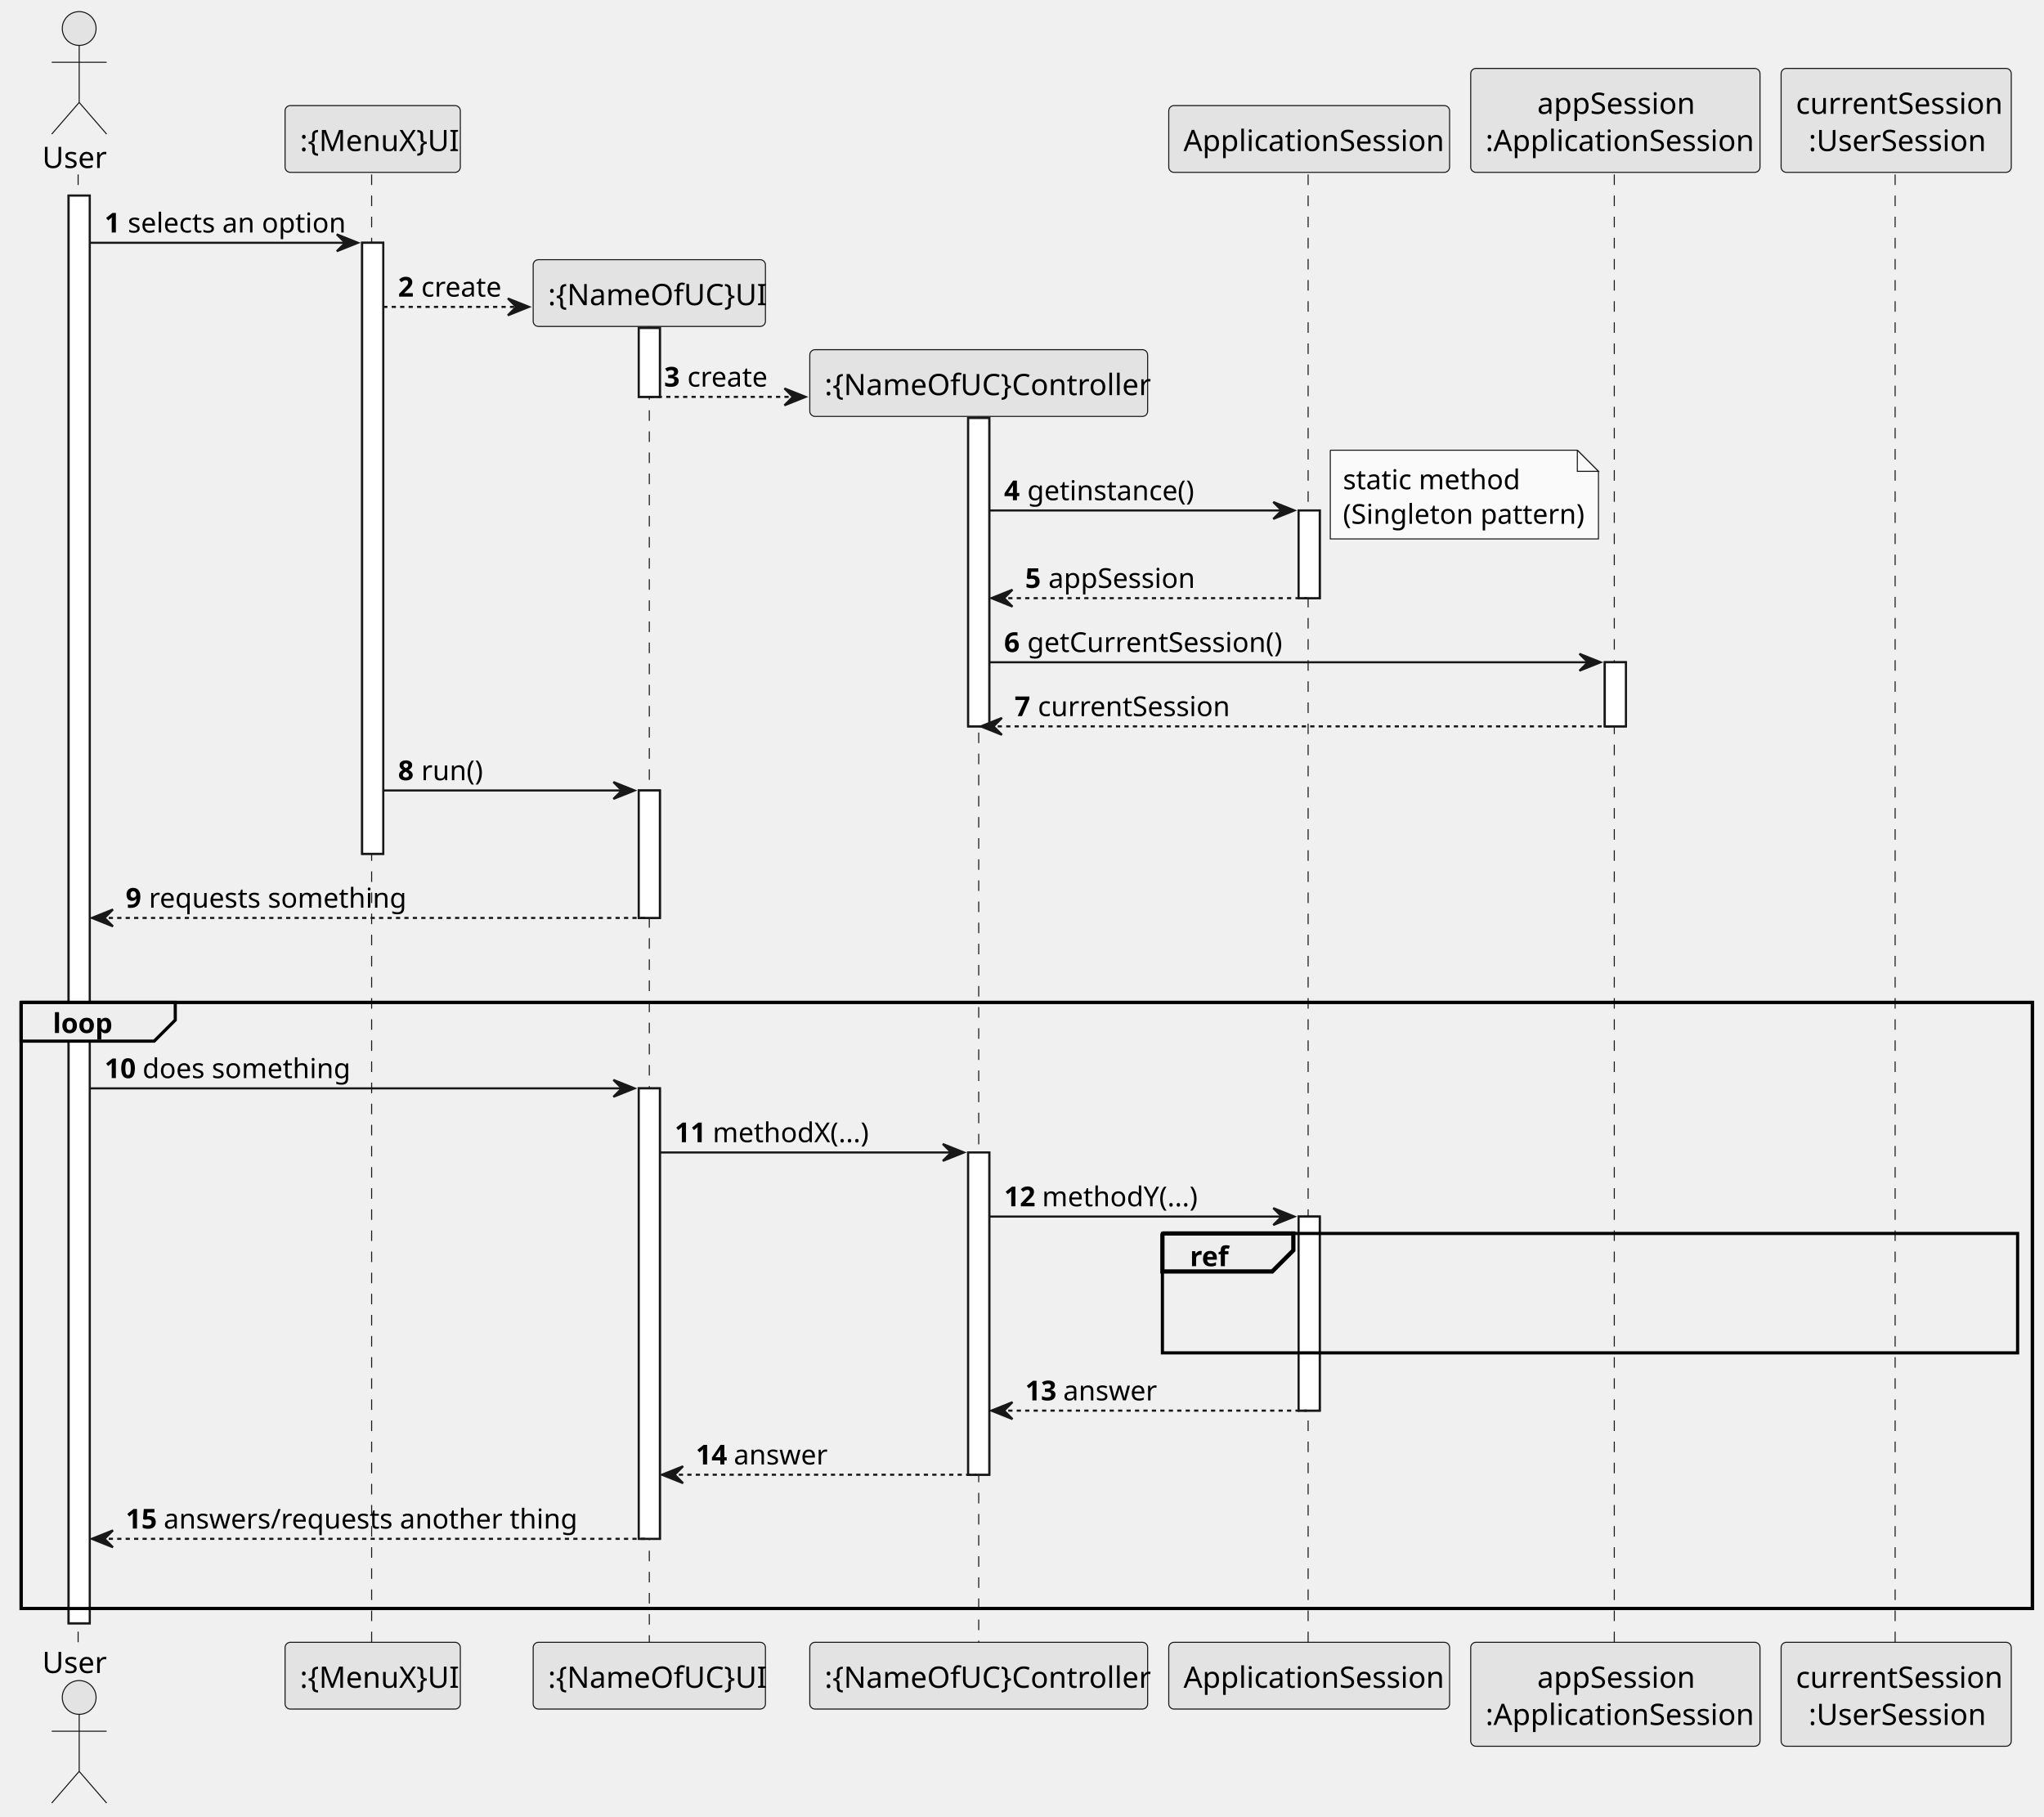
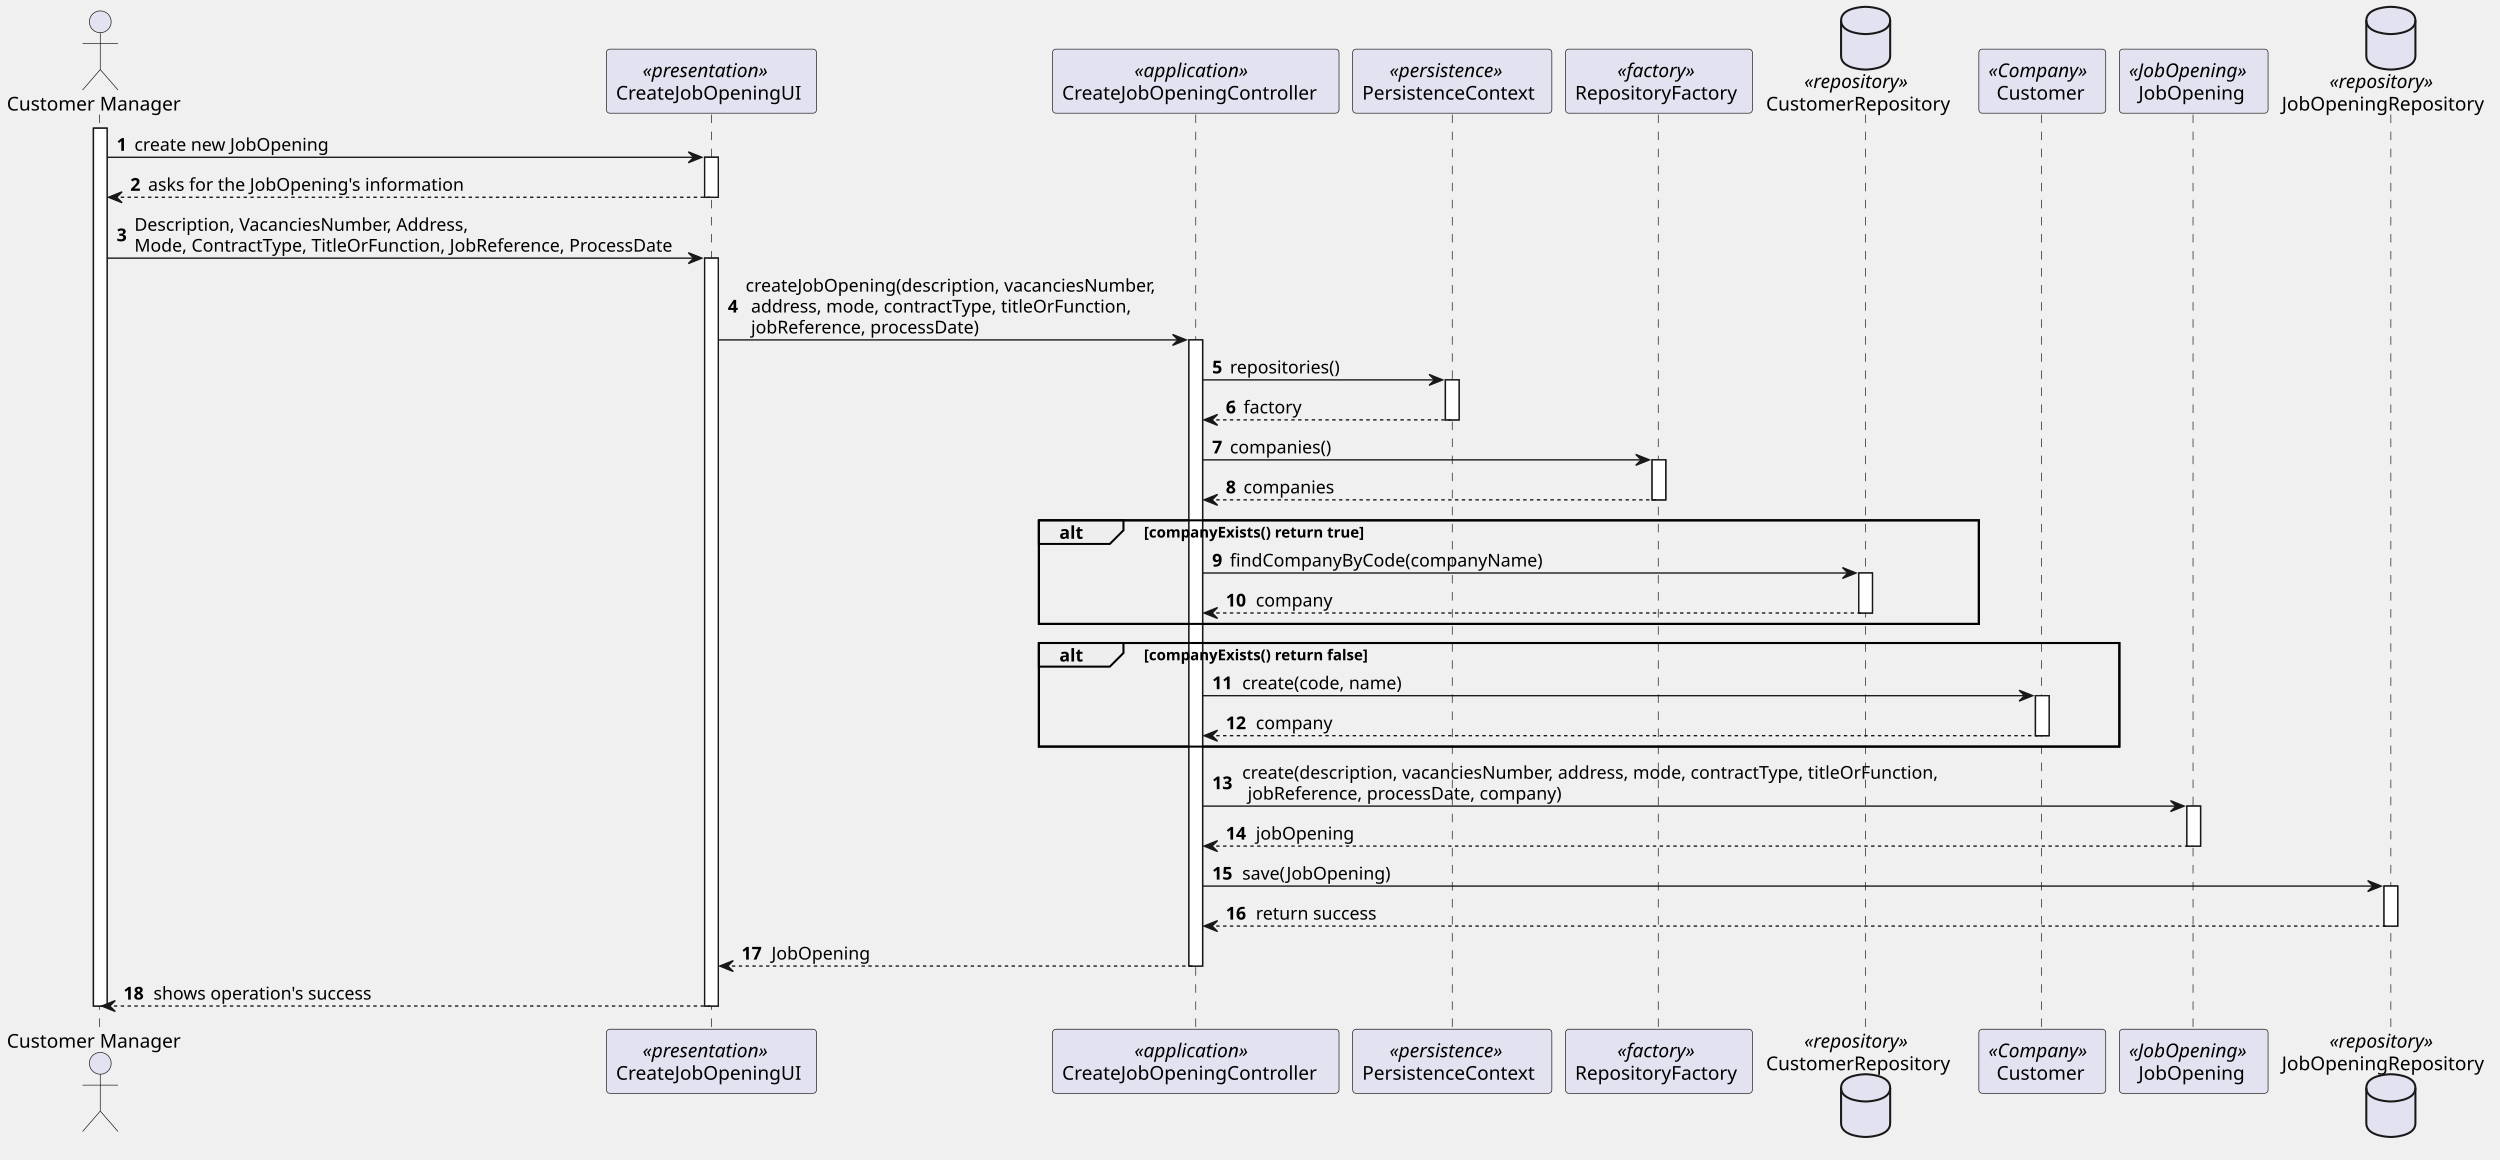
- <svg xmlns="http://www.w3.org/2000/svg" contentStyleType="text/css" height="860px" preserveAspectRatio="none" style="width:968px;height:860px;background:#FFFFFF;" version="1.1" viewBox="0 0 968 860" width="968px" zoomAndPan="magnify">
+ <svg xmlns="http://www.w3.org/2000/svg" contentStyleType="text/css" height="680px" preserveAspectRatio="none" style="width:1466px;height:680px;background:#FFFFFF;" version="1.1" viewBox="0 0 1466 680" width="1466.4px" zoomAndPan="magnify">
  <defs />
  <g>
-     <rect fill="#FFFFFF" height="676.031" style="stroke:#181818;stroke-width:1.0;" width="10" x="32.5" y="92.609" />
-     <rect fill="#FFFFFF" height="289.328" style="stroke:#181818;stroke-width:1.0;" width="10" x="171.5" y="114.961" />
-     <rect fill="#FFFFFF" height="32.609" style="stroke:#181818;stroke-width:1.0;" width="10" x="302.5" y="155.312" />
-     <rect fill="#FFFFFF" height="60.352" style="stroke:#181818;stroke-width:1.0;" width="10" x="302.5" y="374.289" />
-     <rect fill="#FFFFFF" height="213.297" style="stroke:#181818;stroke-width:1.0;" width="10" x="302.5" y="515.344" />
-     <rect fill="#FFFFFF" height="146.016" style="stroke:#181818;stroke-width:1.0;" width="10" x="458.5" y="197.922" />
-     <rect fill="#FFFFFF" height="152.594" style="stroke:#181818;stroke-width:1.0;" width="10" x="458.5" y="545.695" />
-     <rect fill="#FFFFFF" height="41.527" style="stroke:#181818;stroke-width:1.0;" width="10" x="615" y="241.707" />
-     <rect fill="#FFFFFF" height="91.891" style="stroke:#181818;stroke-width:1.0;" width="10" x="615" y="576.047" />
-     <rect fill="#FFFFFF" height="30.352" style="stroke:#181818;stroke-width:1.0;" width="10" x="760" y="313.586" />
-     <rect fill="none" height="287" style="stroke:#000000;stroke-width:1.5;" width="952.5" x="10" y="474.641" />
-     <line style="stroke:#181818;stroke-width:0.5;stroke-dasharray:5.0,5.0;" x1="37" x2="37" y1="82.609" y2="778.641" />
-     <line style="stroke:#181818;stroke-width:0.5;stroke-dasharray:5.0,5.0;" x1="176" x2="176" y1="82.609" y2="778.641" />
-     <line style="stroke:#181818;stroke-width:0.5;stroke-dasharray:5.0,5.0;" x1="307.5" x2="307.5" y1="154.266" y2="778.641" />
-     <line style="stroke:#181818;stroke-width:0.5;stroke-dasharray:5.0,5.0;" x1="463.5" x2="463.5" y1="196.875" y2="778.641" />
-     <line style="stroke:#181818;stroke-width:0.5;stroke-dasharray:5.0,5.0;" x1="619.5" x2="619.5" y1="82.609" y2="778.641" />
-     <line style="stroke:#181818;stroke-width:0.5;stroke-dasharray:5.0,5.0;" x1="764.5" x2="764.5" y1="82.609" y2="778.641" />
-     <line style="stroke:#181818;stroke-width:0.5;stroke-dasharray:5.0,5.0;" x1="897.5" x2="897.5" y1="82.609" y2="778.641" />
-     <text fill="#000000" font-family="sans-serif" font-size="14" lengthAdjust="spacing" textLength="29" x="20" y="79.533">User</text>
-     <ellipse cx="37.5" cy="13.5" fill="#E3E3E3" rx="8" ry="8" style="stroke:#181818;stroke-width:0.5;" />
-     <path d="M37.5,21.5 L37.5,48.5 M24.5,29.5 L50.5,29.5 M37.5,48.5 L24.5,63.5 M37.5,48.5 L50.5,63.5 " fill="none" style="stroke:#181818;stroke-width:0.5;" />
-     <text fill="#000000" font-family="sans-serif" font-size="14" lengthAdjust="spacing" textLength="29" x="20" y="792.174">User</text>
-     <ellipse cx="37.5" cy="803.75" fill="#E3E3E3" rx="8" ry="8" style="stroke:#181818;stroke-width:0.5;" />
-     <path d="M37.5,811.75 L37.5,838.75 M24.5,819.75 L50.5,819.75 M37.5,838.75 L24.5,853.75 M37.5,838.75 L50.5,853.75 " fill="none" style="stroke:#181818;stroke-width:0.5;" />
-     <rect fill="#E3E3E3" height="31.609" rx="2.5" ry="2.5" style="stroke:#181818;stroke-width:0.5;" width="83" x="135" y="50" />
-     <text fill="#000000" font-family="sans-serif" font-size="14" lengthAdjust="spacing" textLength="69" x="142" y="71.533">:{MenuX}UI</text>
-     <rect fill="#E3E3E3" height="31.609" rx="2.5" ry="2.5" style="stroke:#181818;stroke-width:0.5;" width="83" x="135" y="777.641" />
-     <text fill="#000000" font-family="sans-serif" font-size="14" lengthAdjust="spacing" textLength="69" x="142" y="799.174">:{MenuX}UI</text>
-     <rect fill="#E3E3E3" height="31.609" rx="2.5" ry="2.5" style="stroke:#181818;stroke-width:0.5;" width="110" x="252.5" y="777.641" />
-     <text fill="#000000" font-family="sans-serif" font-size="14" lengthAdjust="spacing" textLength="96" x="259.5" y="799.174">:{NameOfUC}UI</text>
-     <rect fill="#E3E3E3" height="31.609" rx="2.5" ry="2.5" style="stroke:#181818;stroke-width:0.5;" width="160" x="383.5" y="777.641" />
-     <text fill="#000000" font-family="sans-serif" font-size="14" lengthAdjust="spacing" textLength="146" x="390.5" y="799.174">:{NameOfUC}Controller</text>
-     <rect fill="#E3E3E3" height="31.609" rx="2.5" ry="2.5" style="stroke:#181818;stroke-width:0.5;" width="133" x="553.5" y="50" />
-     <text fill="#000000" font-family="sans-serif" font-size="14" lengthAdjust="spacing" textLength="119" x="560.5" y="71.533">ApplicationSession</text>
-     <rect fill="#E3E3E3" height="31.609" rx="2.5" ry="2.5" style="stroke:#181818;stroke-width:0.5;" width="133" x="553.5" y="777.641" />
-     <text fill="#000000" font-family="sans-serif" font-size="14" lengthAdjust="spacing" textLength="119" x="560.5" y="799.174">ApplicationSession</text>
-     <rect fill="#E3E3E3" height="49.219" rx="2.5" ry="2.5" style="stroke:#181818;stroke-width:0.5;" width="137" x="696.5" y="32.391" />
-     <text fill="#000000" font-family="sans-serif" font-size="14" lengthAdjust="spacing" textLength="74" x="728" y="53.924">appSession</text>
-     <text fill="#000000" font-family="sans-serif" font-size="14" lengthAdjust="spacing" textLength="123" x="703.5" y="71.533">:ApplicationSession</text>
-     <rect fill="#E3E3E3" height="49.219" rx="2.5" ry="2.5" style="stroke:#181818;stroke-width:0.5;" width="137" x="696.5" y="777.641" />
-     <text fill="#000000" font-family="sans-serif" font-size="14" lengthAdjust="spacing" textLength="74" x="728" y="799.174">appSession</text>
-     <text fill="#000000" font-family="sans-serif" font-size="14" lengthAdjust="spacing" textLength="123" x="703.5" y="816.783">:ApplicationSession</text>
-     <rect fill="#E3E3E3" height="49.219" rx="2.5" ry="2.5" style="stroke:#181818;stroke-width:0.5;" width="109" x="843.5" y="32.391" />
-     <text fill="#000000" font-family="sans-serif" font-size="14" lengthAdjust="spacing" textLength="95" x="850.5" y="53.924">currentSession</text>
-     <text fill="#000000" font-family="sans-serif" font-size="14" lengthAdjust="spacing" textLength="83" x="856.5" y="71.533">:UserSession</text>
-     <rect fill="#E3E3E3" height="49.219" rx="2.5" ry="2.5" style="stroke:#181818;stroke-width:0.5;" width="109" x="843.5" y="777.641" />
-     <text fill="#000000" font-family="sans-serif" font-size="14" lengthAdjust="spacing" textLength="95" x="850.5" y="799.174">currentSession</text>
-     <text fill="#000000" font-family="sans-serif" font-size="14" lengthAdjust="spacing" textLength="83" x="856.5" y="816.783">:UserSession</text>
-     <rect fill="#FFFFFF" height="676.031" style="stroke:#181818;stroke-width:1.0;" width="10" x="32.5" y="92.609" />
-     <rect fill="#FFFFFF" height="289.328" style="stroke:#181818;stroke-width:1.0;" width="10" x="171.5" y="114.961" />
-     <rect fill="#FFFFFF" height="32.609" style="stroke:#181818;stroke-width:1.0;" width="10" x="302.5" y="155.312" />
-     <rect fill="#FFFFFF" height="60.352" style="stroke:#181818;stroke-width:1.0;" width="10" x="302.5" y="374.289" />
-     <rect fill="#FFFFFF" height="213.297" style="stroke:#181818;stroke-width:1.0;" width="10" x="302.5" y="515.344" />
-     <rect fill="#FFFFFF" height="146.016" style="stroke:#181818;stroke-width:1.0;" width="10" x="458.5" y="197.922" />
-     <rect fill="#FFFFFF" height="152.594" style="stroke:#181818;stroke-width:1.0;" width="10" x="458.5" y="545.695" />
-     <rect fill="#FFFFFF" height="41.527" style="stroke:#181818;stroke-width:1.0;" width="10" x="615" y="241.707" />
-     <rect fill="#FFFFFF" height="91.891" style="stroke:#181818;stroke-width:1.0;" width="10" x="615" y="576.047" />
-     <rect fill="#FFFFFF" height="30.352" style="stroke:#181818;stroke-width:1.0;" width="10" x="760" y="313.586" />
-     <polygon fill="#181818" points="159.5,110.961,169.5,114.961,159.5,118.961,163.5,114.961" style="stroke:#181818;stroke-width:1.0;" />
-     <line style="stroke:#181818;stroke-width:1.0;" x1="42.5" x2="165.5" y1="114.961" y2="114.961" />
-     <text fill="#000000" font-family="sans-serif" font-size="13" font-weight="bold" lengthAdjust="spacing" textLength="7" x="49.5" y="110.105">1</text>
-     <text fill="#000000" font-family="sans-serif" font-size="13" lengthAdjust="spacing" textLength="99" x="60.5" y="110.105">selects an option</text>
-     <polygon fill="#181818" points="240.5,141.312,250.5,145.312,240.5,149.312,244.5,145.312" style="stroke:#181818;stroke-width:1.0;" />
-     <line style="stroke:#181818;stroke-width:1.0;stroke-dasharray:2.0,2.0;" x1="181.5" x2="246.5" y1="145.312" y2="145.312" />
-     <text fill="#000000" font-family="sans-serif" font-size="13" font-weight="bold" lengthAdjust="spacing" textLength="7" x="188.5" y="140.456">2</text>
-     <text fill="#000000" font-family="sans-serif" font-size="13" lengthAdjust="spacing" textLength="36" x="199.5" y="140.456">create</text>
-     <rect fill="#E3E3E3" height="31.609" rx="2.5" ry="2.5" style="stroke:#181818;stroke-width:0.5;" width="110" x="252.5" y="122.961" />
-     <text fill="#000000" font-family="sans-serif" font-size="14" lengthAdjust="spacing" textLength="96" x="259.5" y="144.494">:{NameOfUC}UI</text>
-     <polygon fill="#181818" points="371.5,183.922,381.5,187.922,371.5,191.922,375.5,187.922" style="stroke:#181818;stroke-width:1.0;" />
-     <line style="stroke:#181818;stroke-width:1.0;stroke-dasharray:2.0,2.0;" x1="307.5" x2="377.5" y1="187.922" y2="187.922" />
-     <text fill="#000000" font-family="sans-serif" font-size="13" font-weight="bold" lengthAdjust="spacing" textLength="7" x="314.5" y="183.065">3</text>
-     <text fill="#000000" font-family="sans-serif" font-size="13" lengthAdjust="spacing" textLength="36" x="325.5" y="183.065">create</text>
-     <rect fill="#E3E3E3" height="31.609" rx="2.5" ry="2.5" style="stroke:#181818;stroke-width:0.5;" width="160" x="383.5" y="165.57" />
-     <text fill="#000000" font-family="sans-serif" font-size="14" lengthAdjust="spacing" textLength="146" x="390.5" y="187.103">:{NameOfUC}Controller</text>
-     <polygon fill="#181818" points="603,237.707,613,241.707,603,245.707,607,241.707" style="stroke:#181818;stroke-width:1.0;" />
-     <line style="stroke:#181818;stroke-width:1.0;" x1="468.5" x2="609" y1="241.707" y2="241.707" />
-     <text fill="#000000" font-family="sans-serif" font-size="13" font-weight="bold" lengthAdjust="spacing" textLength="7" x="475.5" y="236.851">4</text>
-     <text fill="#000000" font-family="sans-serif" font-size="13" lengthAdjust="spacing" textLength="75" x="486.5" y="236.851">getinstance()</text>
-     <path d="M630,213.18 L630,255.18 L757,255.18 L757,223.18 L747,213.18 L630,213.18 " fill="#FAFAFA" style="stroke:#181818;stroke-width:0.5;" />
-     <path d="M747,213.18 L747,223.18 L757,223.18 L747,213.18 " fill="#FAFAFA" style="stroke:#181818;stroke-width:0.5;" />
-     <text fill="#000000" font-family="sans-serif" font-size="13" lengthAdjust="spacing" textLength="79" x="636" y="231.675">static method</text>
-     <text fill="#000000" font-family="sans-serif" font-size="13" lengthAdjust="spacing" textLength="106" x="636" y="248.026">(Singleton pattern)</text>
-     <polygon fill="#181818" points="479.5,279.234,469.5,283.234,479.5,287.234,475.5,283.234" style="stroke:#181818;stroke-width:1.0;" />
-     <line style="stroke:#181818;stroke-width:1.0;stroke-dasharray:2.0,2.0;" x1="473.5" x2="619" y1="283.234" y2="283.234" />
-     <text fill="#000000" font-family="sans-serif" font-size="13" font-weight="bold" lengthAdjust="spacing" textLength="7" x="485.5" y="278.378">5</text>
-     <text fill="#000000" font-family="sans-serif" font-size="13" lengthAdjust="spacing" textLength="68" x="496.5" y="278.378">appSession</text>
-     <polygon fill="#181818" points="748,309.586,758,313.586,748,317.586,752,313.586" style="stroke:#181818;stroke-width:1.0;" />
-     <line style="stroke:#181818;stroke-width:1.0;" x1="468.5" x2="754" y1="313.586" y2="313.586" />
-     <text fill="#000000" font-family="sans-serif" font-size="13" font-weight="bold" lengthAdjust="spacing" textLength="7" x="475.5" y="308.729">6</text>
-     <text fill="#000000" font-family="sans-serif" font-size="13" lengthAdjust="spacing" textLength="115" x="486.5" y="308.729">getCurrentSession()</text>
-     <polygon fill="#181818" points="474.5,339.938,464.5,343.938,474.5,347.938,470.5,343.938" style="stroke:#181818;stroke-width:1.0;" />
-     <line style="stroke:#181818;stroke-width:1.0;stroke-dasharray:2.0,2.0;" x1="468.5" x2="764" y1="343.938" y2="343.938" />
-     <text fill="#000000" font-family="sans-serif" font-size="13" font-weight="bold" lengthAdjust="spacing" textLength="7" x="480.5" y="339.081">7</text>
-     <text fill="#000000" font-family="sans-serif" font-size="13" lengthAdjust="spacing" textLength="87" x="491.5" y="339.081">currentSession</text>
-     <polygon fill="#181818" points="290.5,370.289,300.5,374.289,290.5,378.289,294.5,374.289" style="stroke:#181818;stroke-width:1.0;" />
-     <line style="stroke:#181818;stroke-width:1.0;" x1="181.5" x2="296.5" y1="374.289" y2="374.289" />
-     <text fill="#000000" font-family="sans-serif" font-size="13" font-weight="bold" lengthAdjust="spacing" textLength="7" x="188.5" y="369.433">8</text>
-     <text fill="#000000" font-family="sans-serif" font-size="13" lengthAdjust="spacing" textLength="26" x="199.5" y="369.433">run()</text>
-     <polygon fill="#181818" points="53.5,430.641,43.5,434.641,53.5,438.641,49.5,434.641" style="stroke:#181818;stroke-width:1.0;" />
-     <line style="stroke:#181818;stroke-width:1.0;stroke-dasharray:2.0,2.0;" x1="47.5" x2="306.5" y1="434.641" y2="434.641" />
-     <text fill="#000000" font-family="sans-serif" font-size="13" font-weight="bold" lengthAdjust="spacing" textLength="7" x="59.5" y="429.784">9</text>
-     <text fill="#000000" font-family="sans-serif" font-size="13" lengthAdjust="spacing" textLength="114" x="70.5" y="429.784">requests something</text>
-     <path d="M10,474.641 L83,474.641 L83,482.992 L73,492.992 L10,492.992 L10,474.641 " fill="#EEEEEE" style="stroke:#000000;stroke-width:1.5;" />
-     <rect fill="none" height="287" style="stroke:#000000;stroke-width:1.5;" width="952.5" x="10" y="474.641" />
-     <text fill="#000000" font-family="sans-serif" font-size="13" font-weight="bold" lengthAdjust="spacing" textLength="28" x="25" y="489.136">loop</text>
-     <polygon fill="#181818" points="290.5,511.344,300.5,515.344,290.5,519.344,294.5,515.344" style="stroke:#181818;stroke-width:1.0;" />
-     <line style="stroke:#181818;stroke-width:1.0;" x1="42.5" x2="296.5" y1="515.344" y2="515.344" />
-     <text fill="#000000" font-family="sans-serif" font-size="13" font-weight="bold" lengthAdjust="spacing" textLength="14" x="49.5" y="510.487">10</text>
-     <text fill="#000000" font-family="sans-serif" font-size="13" lengthAdjust="spacing" textLength="92" x="67.5" y="510.487">does something</text>
-     <polygon fill="#181818" points="446.5,541.695,456.5,545.695,446.5,549.695,450.5,545.695" style="stroke:#181818;stroke-width:1.0;" />
-     <line style="stroke:#181818;stroke-width:1.0;" x1="312.5" x2="452.5" y1="545.695" y2="545.695" />
-     <text fill="#000000" font-family="sans-serif" font-size="13" font-weight="bold" lengthAdjust="spacing" textLength="14" x="319.5" y="540.839">11</text>
-     <text fill="#000000" font-family="sans-serif" font-size="13" lengthAdjust="spacing" textLength="70" x="337.5" y="540.839">methodX(...)</text>
-     <polygon fill="#181818" points="603,572.047,613,576.047,603,580.047,607,576.047" style="stroke:#181818;stroke-width:1.0;" />
-     <line style="stroke:#181818;stroke-width:1.0;" x1="468.5" x2="609" y1="576.047" y2="576.047" />
-     <text fill="#000000" font-family="sans-serif" font-size="13" font-weight="bold" lengthAdjust="spacing" textLength="14" x="475.5" y="571.19">12</text>
-     <text fill="#000000" font-family="sans-serif" font-size="13" lengthAdjust="spacing" textLength="72" x="493.5" y="571.19">methodY(...)</text>
-     <rect fill="none" height="56.539" style="stroke:#000000;stroke-width:1.5;" width="405" x="550.5" y="584.047" />
-     <path d="M550.5,584.047 L612.5,584.047 L612.5,592.047 L602.5,602.047 L550.5,602.047 L550.5,584.047 " fill="#EEEEEE" style="stroke:#000000;stroke-width:2.0;" />
-     <text fill="#000000" font-family="sans-serif" font-size="13" font-weight="bold" lengthAdjust="spacing" textLength="17" x="563.5" y="599.542">ref</text>
-     <text fill="#000000" font-family="sans-serif" font-size="12" lengthAdjust="spacing" textLength="3" x="751.5" y="618.504"> </text>
-     <text fill="#000000" font-family="sans-serif" font-size="12" lengthAdjust="spacing" textLength="3" x="751.5" y="633.598"> </text>
-     <polygon fill="#181818" points="479.5,663.938,469.5,667.938,479.5,671.938,475.5,667.938" style="stroke:#181818;stroke-width:1.0;" />
-     <line style="stroke:#181818;stroke-width:1.0;stroke-dasharray:2.0,2.0;" x1="473.5" x2="619" y1="667.938" y2="667.938" />
-     <text fill="#000000" font-family="sans-serif" font-size="13" font-weight="bold" lengthAdjust="spacing" textLength="14" x="485.5" y="663.081">13</text>
-     <text fill="#000000" font-family="sans-serif" font-size="13" lengthAdjust="spacing" textLength="41" x="503.5" y="663.081">answer</text>
-     <polygon fill="#181818" points="323.5,694.289,313.5,698.289,323.5,702.289,319.5,698.289" style="stroke:#181818;stroke-width:1.0;" />
-     <line style="stroke:#181818;stroke-width:1.0;stroke-dasharray:2.0,2.0;" x1="317.5" x2="462.5" y1="698.289" y2="698.289" />
-     <text fill="#000000" font-family="sans-serif" font-size="13" font-weight="bold" lengthAdjust="spacing" textLength="14" x="329.5" y="693.433">14</text>
-     <text fill="#000000" font-family="sans-serif" font-size="13" lengthAdjust="spacing" textLength="41" x="347.5" y="693.433">answer</text>
-     <polygon fill="#181818" points="53.5,724.641,43.5,728.641,53.5,732.641,49.5,728.641" style="stroke:#181818;stroke-width:1.0;" />
-     <line style="stroke:#181818;stroke-width:1.0;stroke-dasharray:2.0,2.0;" x1="47.5" x2="306.5" y1="728.641" y2="728.641" />
-     <text fill="#000000" font-family="sans-serif" font-size="13" font-weight="bold" lengthAdjust="spacing" textLength="14" x="59.5" y="723.784">15</text>
-     <text fill="#000000" font-family="sans-serif" font-size="13" lengthAdjust="spacing" textLength="181" x="77.5" y="723.784">answers/requests another thing</text>
+     <rect fill="#FFFFFF" height="514.763" style="stroke:#181818;stroke-width:0.8;" width="8" x="54.8" y="75.181" />
+     <rect fill="#FFFFFF" height="23.448" style="stroke:#181818;stroke-width:0.8;" width="8" x="413.2" y="92.23" />
+     <rect fill="#FFFFFF" height="438.569" style="stroke:#181818;stroke-width:0.8;" width="8" x="413.2" y="151.375" />
+     <rect fill="#FFFFFF" height="367.175" style="stroke:#181818;stroke-width:0.8;" width="8" x="697.2" y="199.32" />
+     <rect fill="#FFFFFF" height="23.448" style="stroke:#181818;stroke-width:0.8;" width="8" x="847.6" y="222.769" />
+     <rect fill="#FFFFFF" height="23.448" style="stroke:#181818;stroke-width:0.8;" width="8" x="968.8" y="269.666" />
+     <rect fill="#FFFFFF" height="23.448" style="stroke:#181818;stroke-width:0.8;" width="8" x="1090" y="336.011" />
+     <rect fill="#FFFFFF" height="23.448" style="stroke:#181818;stroke-width:0.8;" width="8" x="1193.6" y="407.956" />
+     <rect fill="#FFFFFF" height="23.448" style="stroke:#181818;stroke-width:0.8;" width="8" x="1282.4" y="472.702" />
+     <rect fill="#FFFFFF" height="23.448" style="stroke:#181818;stroke-width:0.8;" width="8" x="1398" y="519.598" />
+     <rect fill="none" height="60.745" style="stroke:#000000;stroke-width:1.2;" width="551.2" x="609.2" y="305.114" />
+     <rect fill="none" height="60.745" style="stroke:#000000;stroke-width:1.2;" width="633.6" x="609.2" y="377.059" />
+     <line style="stroke:#181818;stroke-width:0.4;stroke-dasharray:5.0,5.0;" x1="58.4" x2="58.4" y1="67.181" y2="604.344" />
+     <line style="stroke:#181818;stroke-width:0.4;stroke-dasharray:5.0,5.0;" x1="417.2" x2="417.2" y1="67.181" y2="604.344" />
+     <line style="stroke:#181818;stroke-width:0.4;stroke-dasharray:5.0,5.0;" x1="701.2" x2="701.2" y1="67.181" y2="604.344" />
+     <line style="stroke:#181818;stroke-width:0.4;stroke-dasharray:5.0,5.0;" x1="851.6" x2="851.6" y1="67.181" y2="604.344" />
+     <line style="stroke:#181818;stroke-width:0.4;stroke-dasharray:5.0,5.0;" x1="972.4" x2="972.4" y1="67.181" y2="604.344" />
+     <line style="stroke:#181818;stroke-width:0.4;stroke-dasharray:5.0,5.0;" x1="1094" x2="1094" y1="67.181" y2="604.344" />
+     <line style="stroke:#181818;stroke-width:0.4;stroke-dasharray:5.0,5.0;" x1="1197.2" x2="1197.2" y1="67.181" y2="604.344" />
+     <line style="stroke:#181818;stroke-width:0.4;stroke-dasharray:5.0,5.0;" x1="1286" x2="1286" y1="67.181" y2="604.344" />
+     <line style="stroke:#181818;stroke-width:0.4;stroke-dasharray:5.0,5.0;" x1="1402" x2="1402" y1="67.181" y2="604.344" />
+     <text fill="#000000" font-family="sans-serif" font-size="11.2" lengthAdjust="spacing" textLength="104.8" x="4" y="64.819">Customer Manager</text>
+     <ellipse cx="58.8" cy="12.791" fill="#E2E2F0" rx="6.4" ry="6.4" style="stroke:#181818;stroke-width:0.4;" />
+     <path d="M58.8,19.191 L58.8,40.791 M48.4,25.591 L69.2,25.591 M58.8,40.791 L48.4,52.791 M58.8,40.791 L69.2,52.791 " fill="none" style="stroke:#181818;stroke-width:0.4;" />
+     <text fill="#000000" font-family="sans-serif" font-size="11.2" lengthAdjust="spacing" textLength="104.8" x="4" y="614.372">Customer Manager</text>
+     <ellipse cx="58.8" cy="623.534" fill="#E2E2F0" rx="6.4" ry="6.4" style="stroke:#181818;stroke-width:0.4;" />
+     <path d="M58.8,629.934 L58.8,651.534 M48.4,636.334 L69.2,636.334 M58.8,651.534 L48.4,663.534 M58.8,651.534 L69.2,663.534 " fill="none" style="stroke:#181818;stroke-width:0.4;" />
+     <rect fill="#E2E2F0" height="37.581" rx="2" ry="2" style="stroke:#181818;stroke-width:0.4;" width="123.2" x="355.6" y="28.8" />
+     <text fill="#000000" font-family="sans-serif" font-size="11.2" font-style="italic" lengthAdjust="spacing" textLength="80.8" x="376.8" y="45.228">«presentation»</text>
+     <text fill="#000000" font-family="sans-serif" font-size="11.2" lengthAdjust="spacing" textLength="112" x="361.2" y="58.419">CreateJobOpeningUI</text>
+     <rect fill="#E2E2F0" height="37.581" rx="2" ry="2" style="stroke:#181818;stroke-width:0.4;" width="123.2" x="355.6" y="603.544" />
+     <text fill="#000000" font-family="sans-serif" font-size="11.2" font-style="italic" lengthAdjust="spacing" textLength="80.8" x="376.8" y="619.972">«presentation»</text>
+     <text fill="#000000" font-family="sans-serif" font-size="11.2" lengthAdjust="spacing" textLength="112" x="361.2" y="633.163">CreateJobOpeningUI</text>
+     <rect fill="#E2E2F0" height="37.581" rx="2" ry="2" style="stroke:#181818;stroke-width:0.4;" width="168" x="617.2" y="28.8" />
+     <text fill="#000000" font-family="sans-serif" font-size="11.2" font-style="italic" lengthAdjust="spacing" textLength="72" x="665.2" y="45.228">«application»</text>
+     <text fill="#000000" font-family="sans-serif" font-size="11.2" lengthAdjust="spacing" textLength="156.8" x="622.8" y="58.419">CreateJobOpeningController</text>
+     <rect fill="#E2E2F0" height="37.581" rx="2" ry="2" style="stroke:#181818;stroke-width:0.4;" width="168" x="617.2" y="603.544" />
+     <text fill="#000000" font-family="sans-serif" font-size="11.2" font-style="italic" lengthAdjust="spacing" textLength="72" x="665.2" y="619.972">«application»</text>
+     <text fill="#000000" font-family="sans-serif" font-size="11.2" lengthAdjust="spacing" textLength="156.8" x="622.8" y="633.163">CreateJobOpeningController</text>
+     <rect fill="#E2E2F0" height="37.581" rx="2" ry="2" style="stroke:#181818;stroke-width:0.4;" width="116.8" x="793.2" y="28.8" />
+     <text fill="#000000" font-family="sans-serif" font-size="11.2" font-style="italic" lengthAdjust="spacing" textLength="73.6" x="814.8" y="45.228">«persistence»</text>
+     <text fill="#000000" font-family="sans-serif" font-size="11.2" lengthAdjust="spacing" textLength="105.6" x="798.8" y="58.419">PersistenceContext</text>
+     <rect fill="#E2E2F0" height="37.581" rx="2" ry="2" style="stroke:#181818;stroke-width:0.4;" width="116.8" x="793.2" y="603.544" />
+     <text fill="#000000" font-family="sans-serif" font-size="11.2" font-style="italic" lengthAdjust="spacing" textLength="73.6" x="814.8" y="619.972">«persistence»</text>
+     <text fill="#000000" font-family="sans-serif" font-size="11.2" lengthAdjust="spacing" textLength="105.6" x="798.8" y="633.163">PersistenceContext</text>
+     <rect fill="#E2E2F0" height="37.581" rx="2" ry="2" style="stroke:#181818;stroke-width:0.4;" width="109.6" x="918" y="28.8" />
+     <text fill="#000000" font-family="sans-serif" font-size="11.2" font-style="italic" lengthAdjust="spacing" textLength="48.8" x="948.4" y="45.228">«factory»</text>
+     <text fill="#000000" font-family="sans-serif" font-size="11.2" lengthAdjust="spacing" textLength="98.4" x="923.6" y="58.419">RepositoryFactory</text>
+     <rect fill="#E2E2F0" height="37.581" rx="2" ry="2" style="stroke:#181818;stroke-width:0.4;" width="109.6" x="918" y="603.544" />
+     <text fill="#000000" font-family="sans-serif" font-size="11.2" font-style="italic" lengthAdjust="spacing" textLength="48.8" x="948.4" y="619.972">«factory»</text>
+     <text fill="#000000" font-family="sans-serif" font-size="11.2" lengthAdjust="spacing" textLength="98.4" x="923.6" y="633.163">RepositoryFactory</text>
+     <text fill="#000000" font-family="sans-serif" font-size="11.2" font-style="italic" lengthAdjust="spacing" textLength="67.2" x="1058" y="51.628">«repository»</text>
+     <text fill="#000000" font-family="sans-serif" font-size="11.2" lengthAdjust="spacing" textLength="112" x="1035.6" y="64.819">CustomerRepository</text>
+     <path d="M1079.6,12 C1079.6,4 1094,4 1094,4 C1094,4 1108.4,4 1108.4,12 L1108.4,32.8 C1108.4,40.8 1094,40.8 1094,40.8 C1094,40.8 1079.6,40.8 1079.6,32.8 L1079.6,12 " fill="#E2E2F0" style="stroke:#181818;stroke-width:1.2;" />
+     <path d="M1079.6,12 C1079.6,20 1094,20 1094,20 C1094,20 1108.4,20 1108.4,12 " fill="none" style="stroke:#181818;stroke-width:1.2;" />
+     <text fill="#000000" font-family="sans-serif" font-size="11.2" font-style="italic" lengthAdjust="spacing" textLength="67.2" x="1058" y="614.372">«repository»</text>
+     <text fill="#000000" font-family="sans-serif" font-size="11.2" lengthAdjust="spacing" textLength="112" x="1035.6" y="627.562">CustomerRepository</text>
+     <path d="M1079.6,637.925 C1079.6,629.925 1094,629.925 1094,629.925 C1094,629.925 1108.4,629.925 1108.4,637.925 L1108.4,658.725 C1108.4,666.725 1094,666.725 1094,666.725 C1094,666.725 1079.6,666.725 1079.6,658.725 L1079.6,637.925 " fill="#E2E2F0" style="stroke:#181818;stroke-width:1.2;" />
+     <path d="M1079.6,637.925 C1079.6,645.925 1094,645.925 1094,645.925 C1094,645.925 1108.4,645.925 1108.4,637.925 " fill="none" style="stroke:#181818;stroke-width:1.2;" />
+     <rect fill="#E2E2F0" height="37.581" rx="2" ry="2" style="stroke:#181818;stroke-width:0.4;" width="74.4" x="1160.4" y="28.8" />
+     <text fill="#000000" font-family="sans-serif" font-size="11.2" font-style="italic" lengthAdjust="spacing" textLength="63.2" x="1166" y="45.228">«Company»</text>
+     <text fill="#000000" font-family="sans-serif" font-size="11.2" lengthAdjust="spacing" textLength="53.6" x="1170.8" y="58.419">Customer</text>
+     <rect fill="#E2E2F0" height="37.581" rx="2" ry="2" style="stroke:#181818;stroke-width:0.4;" width="74.4" x="1160.4" y="603.544" />
+     <text fill="#000000" font-family="sans-serif" font-size="11.2" font-style="italic" lengthAdjust="spacing" textLength="63.2" x="1166" y="619.972">«Company»</text>
+     <text fill="#000000" font-family="sans-serif" font-size="11.2" lengthAdjust="spacing" textLength="53.6" x="1170.8" y="633.163">Customer</text>
+     <rect fill="#E2E2F0" height="37.581" rx="2" ry="2" style="stroke:#181818;stroke-width:0.4;" width="87.2" x="1242.8" y="28.8" />
+     <text fill="#000000" font-family="sans-serif" font-size="11.2" font-style="italic" lengthAdjust="spacing" textLength="76" x="1248.4" y="45.228">«JobOpening»</text>
+     <text fill="#000000" font-family="sans-serif" font-size="11.2" lengthAdjust="spacing" textLength="64.8" x="1254" y="58.419">JobOpening</text>
+     <rect fill="#E2E2F0" height="37.581" rx="2" ry="2" style="stroke:#181818;stroke-width:0.4;" width="87.2" x="1242.8" y="603.544" />
+     <text fill="#000000" font-family="sans-serif" font-size="11.2" font-style="italic" lengthAdjust="spacing" textLength="76" x="1248.4" y="619.972">«JobOpening»</text>
+     <text fill="#000000" font-family="sans-serif" font-size="11.2" lengthAdjust="spacing" textLength="64.8" x="1254" y="633.163">JobOpening</text>
+     <text fill="#000000" font-family="sans-serif" font-size="11.2" font-style="italic" lengthAdjust="spacing" textLength="67.2" x="1366" y="51.628">«repository»</text>
+     <text fill="#000000" font-family="sans-serif" font-size="11.2" lengthAdjust="spacing" textLength="123.2" x="1338" y="64.819">JobOpeningRepository</text>
+     <path d="M1387.6,12 C1387.6,4 1402,4 1402,4 C1402,4 1416.4,4 1416.4,12 L1416.4,32.8 C1416.4,40.8 1402,40.8 1402,40.8 C1402,40.8 1387.6,40.8 1387.6,32.8 L1387.6,12 " fill="#E2E2F0" style="stroke:#181818;stroke-width:1.2;" />
+     <path d="M1387.6,12 C1387.6,20 1402,20 1402,20 C1402,20 1416.4,20 1416.4,12 " fill="none" style="stroke:#181818;stroke-width:1.2;" />
+     <text fill="#000000" font-family="sans-serif" font-size="11.2" font-style="italic" lengthAdjust="spacing" textLength="67.2" x="1366" y="614.372">«repository»</text>
+     <text fill="#000000" font-family="sans-serif" font-size="11.2" lengthAdjust="spacing" textLength="123.2" x="1338" y="627.562">JobOpeningRepository</text>
+     <path d="M1387.6,637.925 C1387.6,629.925 1402,629.925 1402,629.925 C1402,629.925 1416.4,629.925 1416.4,637.925 L1416.4,658.725 C1416.4,666.725 1402,666.725 1402,666.725 C1402,666.725 1387.6,666.725 1387.6,658.725 L1387.6,637.925 " fill="#E2E2F0" style="stroke:#181818;stroke-width:1.2;" />
+     <path d="M1387.6,637.925 C1387.6,645.925 1402,645.925 1402,645.925 C1402,645.925 1416.4,645.925 1416.4,637.925 " fill="none" style="stroke:#181818;stroke-width:1.2;" />
+     <rect fill="#FFFFFF" height="514.763" style="stroke:#181818;stroke-width:0.8;" width="8" x="54.8" y="75.181" />
+     <rect fill="#FFFFFF" height="23.448" style="stroke:#181818;stroke-width:0.8;" width="8" x="413.2" y="92.23" />
+     <rect fill="#FFFFFF" height="438.569" style="stroke:#181818;stroke-width:0.8;" width="8" x="413.2" y="151.375" />
+     <rect fill="#FFFFFF" height="367.175" style="stroke:#181818;stroke-width:0.8;" width="8" x="697.2" y="199.32" />
+     <rect fill="#FFFFFF" height="23.448" style="stroke:#181818;stroke-width:0.8;" width="8" x="847.6" y="222.769" />
+     <rect fill="#FFFFFF" height="23.448" style="stroke:#181818;stroke-width:0.8;" width="8" x="968.8" y="269.666" />
+     <rect fill="#FFFFFF" height="23.448" style="stroke:#181818;stroke-width:0.8;" width="8" x="1090" y="336.011" />
+     <rect fill="#FFFFFF" height="23.448" style="stroke:#181818;stroke-width:0.8;" width="8" x="1193.6" y="407.956" />
+     <rect fill="#FFFFFF" height="23.448" style="stroke:#181818;stroke-width:0.8;" width="8" x="1282.4" y="472.702" />
+     <rect fill="#FFFFFF" height="23.448" style="stroke:#181818;stroke-width:0.8;" width="8" x="1398" y="519.598" />
+     <polygon fill="#181818" points="403.6,89.03,411.6,92.23,403.6,95.43,406.8,92.23" style="stroke:#181818;stroke-width:0.8;" />
+     <line style="stroke:#181818;stroke-width:0.8;" x1="62.8" x2="408.4" y1="92.23" y2="92.23" />
+     <text fill="#000000" font-family="sans-serif" font-size="10.4" font-weight="bold" lengthAdjust="spacing" textLength="7.2" x="68.4" y="88.436">1</text>
+     <text fill="#000000" font-family="sans-serif" font-size="10.4" lengthAdjust="spacing" textLength="115.2" x="78.8" y="88.436">create new JobOpening</text>
+     <polygon fill="#181818" points="71.6,112.478,63.6,115.678,71.6,118.878,68.4,115.678" style="stroke:#181818;stroke-width:0.8;" />
+     <line style="stroke:#181818;stroke-width:0.8;stroke-dasharray:2.0,2.0;" x1="66.8" x2="416.4" y1="115.678" y2="115.678" />
+     <text fill="#000000" font-family="sans-serif" font-size="10.4" font-weight="bold" lengthAdjust="spacing" textLength="7.2" x="76.4" y="111.884">2</text>
+     <text fill="#000000" font-family="sans-serif" font-size="10.4" lengthAdjust="spacing" textLength="192" x="86.8" y="111.884">asks for the JobOpening's information</text>
+     <polygon fill="#181818" points="403.6,148.175,411.6,151.375,403.6,154.575,406.8,151.375" style="stroke:#181818;stroke-width:0.8;" />
+     <line style="stroke:#181818;stroke-width:0.8;" x1="62.8" x2="408.4" y1="151.375" y2="151.375" />
+     <text fill="#000000" font-family="sans-serif" font-size="10.4" font-weight="bold" lengthAdjust="spacing" textLength="7.2" x="68.4" y="141.457">3</text>
+     <text fill="#000000" font-family="sans-serif" font-size="10.4" lengthAdjust="spacing" textLength="204.8" x="78.8" y="135.333">Description, VacanciesNumber, Address,</text>
+     <text fill="#000000" font-family="sans-serif" font-size="10.4" lengthAdjust="spacing" textLength="324.8" x="78.8" y="147.581">Mode, ContractType, TitleOrFunction, JobReference, ProcessDate</text>
+     <polygon fill="#181818" points="687.6,196.12,695.6,199.32,687.6,202.52,690.8,199.32" style="stroke:#181818;stroke-width:0.8;" />
+     <line style="stroke:#181818;stroke-width:0.8;" x1="421.2" x2="692.4" y1="199.32" y2="199.32" />
+     <text fill="#000000" font-family="sans-serif" font-size="10.4" font-weight="bold" lengthAdjust="spacing" textLength="7.2" x="426.8" y="183.278">4</text>
+     <text fill="#000000" font-family="sans-serif" font-size="10.4" lengthAdjust="spacing" textLength="247.2" x="437.2" y="171.03">createJobOpening(description, vacanciesNumber,</text>
+     <text fill="#000000" font-family="sans-serif" font-size="10.4" lengthAdjust="spacing" textLength="231.2" x="440.4" y="183.278">address, mode, contractType, titleOrFunction,</text>
+     <text fill="#000000" font-family="sans-serif" font-size="10.4" lengthAdjust="spacing" textLength="136.8" x="440.4" y="195.527">jobReference, processDate)</text>
+     <polygon fill="#181818" points="838,219.569,846,222.769,838,225.969,841.2,222.769" style="stroke:#181818;stroke-width:0.8;" />
+     <line style="stroke:#181818;stroke-width:0.8;" x1="705.2" x2="842.8" y1="222.769" y2="222.769" />
+     <text fill="#000000" font-family="sans-serif" font-size="10.4" font-weight="bold" lengthAdjust="spacing" textLength="7.2" x="710.8" y="218.975">5</text>
+     <text fill="#000000" font-family="sans-serif" font-size="10.4" lengthAdjust="spacing" textLength="66.4" x="721.2" y="218.975">repositories()</text>
+     <polygon fill="#181818" points="714,243.017,706,246.217,714,249.417,710.8,246.217" style="stroke:#181818;stroke-width:0.8;" />
+     <line style="stroke:#181818;stroke-width:0.8;stroke-dasharray:2.0,2.0;" x1="709.2" x2="850.8" y1="246.217" y2="246.217" />
+     <text fill="#000000" font-family="sans-serif" font-size="10.4" font-weight="bold" lengthAdjust="spacing" textLength="7.2" x="718.8" y="242.423">6</text>
+     <text fill="#000000" font-family="sans-serif" font-size="10.4" lengthAdjust="spacing" textLength="35.2" x="729.2" y="242.423">factory</text>
+     <polygon fill="#181818" points="959.2,266.466,967.2,269.666,959.2,272.866,962.4,269.666" style="stroke:#181818;stroke-width:0.8;" />
+     <line style="stroke:#181818;stroke-width:0.8;" x1="705.2" x2="964" y1="269.666" y2="269.666" />
+     <text fill="#000000" font-family="sans-serif" font-size="10.4" font-weight="bold" lengthAdjust="spacing" textLength="7.2" x="710.8" y="265.872">7</text>
+     <text fill="#000000" font-family="sans-serif" font-size="10.4" lengthAdjust="spacing" textLength="60.8" x="721.2" y="265.872">companies()</text>
+     <polygon fill="#181818" points="714,289.914,706,293.114,714,296.314,710.8,293.114" style="stroke:#181818;stroke-width:0.8;" />
+     <line style="stroke:#181818;stroke-width:0.8;stroke-dasharray:2.0,2.0;" x1="709.2" x2="972" y1="293.114" y2="293.114" />
+     <text fill="#000000" font-family="sans-serif" font-size="10.4" font-weight="bold" lengthAdjust="spacing" textLength="7.2" x="718.8" y="289.32">8</text>
+     <text fill="#000000" font-family="sans-serif" font-size="10.4" lengthAdjust="spacing" textLength="54.4" x="729.2" y="289.32">companies</text>
+     <path d="M609.2,305.114 L658.8,305.114 L658.8,310.962 L650.8,318.962 L609.2,318.962 L609.2,305.114 " fill="#EEEEEE" style="stroke:#000000;stroke-width:1.2;" />
+     <rect fill="none" height="60.745" style="stroke:#000000;stroke-width:1.2;" width="551.2" x="609.2" y="305.114" />
+     <text fill="#000000" font-family="sans-serif" font-size="10.4" font-weight="bold" lengthAdjust="spacing" textLength="13.6" x="621.2" y="315.969">alt</text>
+     <text fill="#000000" font-family="sans-serif" font-size="8.8" font-weight="bold" lengthAdjust="spacing" textLength="130.4" x="670.8" y="315.222">[companyExists() return true]</text>
+     <polygon fill="#181818" points="1080.4,332.811,1088.4,336.011,1080.4,339.211,1083.6,336.011" style="stroke:#181818;stroke-width:0.8;" />
+     <line style="stroke:#181818;stroke-width:0.8;" x1="705.2" x2="1085.2" y1="336.011" y2="336.011" />
+     <text fill="#000000" font-family="sans-serif" font-size="10.4" font-weight="bold" lengthAdjust="spacing" textLength="7.2" x="710.8" y="332.217">9</text>
+     <text fill="#000000" font-family="sans-serif" font-size="10.4" lengthAdjust="spacing" textLength="184.8" x="721.2" y="332.217">findCompanyByCode(companyName)</text>
+     <polygon fill="#181818" points="714,356.259,706,359.459,714,362.659,710.8,359.459" style="stroke:#181818;stroke-width:0.8;" />
+     <line style="stroke:#181818;stroke-width:0.8;stroke-dasharray:2.0,2.0;" x1="709.2" x2="1093.2" y1="359.459" y2="359.459" />
+     <text fill="#000000" font-family="sans-serif" font-size="10.4" font-weight="bold" lengthAdjust="spacing" textLength="14.4" x="718.8" y="355.666">10</text>
+     <text fill="#000000" font-family="sans-serif" font-size="10.4" lengthAdjust="spacing" textLength="45.6" x="736.4" y="355.666">company</text>
+     <path d="M609.2,377.059 L658.8,377.059 L658.8,382.908 L650.8,390.908 L609.2,390.908 L609.2,377.059 " fill="#EEEEEE" style="stroke:#000000;stroke-width:1.2;" />
+     <rect fill="none" height="60.745" style="stroke:#000000;stroke-width:1.2;" width="633.6" x="609.2" y="377.059" />
+     <text fill="#000000" font-family="sans-serif" font-size="10.4" font-weight="bold" lengthAdjust="spacing" textLength="13.6" x="621.2" y="387.914">alt</text>
+     <text fill="#000000" font-family="sans-serif" font-size="8.8" font-weight="bold" lengthAdjust="spacing" textLength="134.4" x="670.8" y="387.167">[companyExists() return false]</text>
+     <polygon fill="#181818" points="1184,404.756,1192,407.956,1184,411.156,1187.2,407.956" style="stroke:#181818;stroke-width:0.8;" />
+     <line style="stroke:#181818;stroke-width:0.8;" x1="705.2" x2="1188.8" y1="407.956" y2="407.956" />
+     <text fill="#000000" font-family="sans-serif" font-size="10.4" font-weight="bold" lengthAdjust="spacing" textLength="14.4" x="710.8" y="404.163">11</text>
+     <text fill="#000000" font-family="sans-serif" font-size="10.4" lengthAdjust="spacing" textLength="94.4" x="728.4" y="404.163">create(code, name)</text>
+     <polygon fill="#181818" points="714,428.205,706,431.405,714,434.605,710.8,431.405" style="stroke:#181818;stroke-width:0.8;" />
+     <line style="stroke:#181818;stroke-width:0.8;stroke-dasharray:2.0,2.0;" x1="709.2" x2="1196.8" y1="431.405" y2="431.405" />
+     <text fill="#000000" font-family="sans-serif" font-size="10.4" font-weight="bold" lengthAdjust="spacing" textLength="14.4" x="718.8" y="427.611">12</text>
+     <text fill="#000000" font-family="sans-serif" font-size="10.4" lengthAdjust="spacing" textLength="45.6" x="736.4" y="427.611">company</text>
+     <polygon fill="#181818" points="1272.8,469.502,1280.8,472.702,1272.8,475.902,1276,472.702" style="stroke:#181818;stroke-width:0.8;" />
+     <line style="stroke:#181818;stroke-width:0.8;" x1="705.2" x2="1277.6" y1="472.702" y2="472.702" />
+     <text fill="#000000" font-family="sans-serif" font-size="10.4" font-weight="bold" lengthAdjust="spacing" textLength="14.4" x="710.8" y="462.784">13</text>
+     <text fill="#000000" font-family="sans-serif" font-size="10.4" lengthAdjust="spacing" textLength="423.2" x="728.4" y="456.659">create(description, vacanciesNumber, address, mode, contractType, titleOrFunction,</text>
+     <text fill="#000000" font-family="sans-serif" font-size="10.4" lengthAdjust="spacing" textLength="188.8" x="731.6" y="468.908">jobReference, processDate, company)</text>
+     <polygon fill="#181818" points="714,492.95,706,496.15,714,499.35,710.8,496.15" style="stroke:#181818;stroke-width:0.8;" />
+     <line style="stroke:#181818;stroke-width:0.8;stroke-dasharray:2.0,2.0;" x1="709.2" x2="1285.6" y1="496.15" y2="496.15" />
+     <text fill="#000000" font-family="sans-serif" font-size="10.4" font-weight="bold" lengthAdjust="spacing" textLength="14.4" x="718.8" y="492.356">14</text>
+     <text fill="#000000" font-family="sans-serif" font-size="10.4" lengthAdjust="spacing" textLength="58.4" x="736.4" y="492.356">jobOpening</text>
+     <polygon fill="#181818" points="1388.4,516.398,1396.4,519.598,1388.4,522.798,1391.6,519.598" style="stroke:#181818;stroke-width:0.8;" />
+     <line style="stroke:#181818;stroke-width:0.8;" x1="705.2" x2="1393.2" y1="519.598" y2="519.598" />
+     <text fill="#000000" font-family="sans-serif" font-size="10.4" font-weight="bold" lengthAdjust="spacing" textLength="14.4" x="710.8" y="515.805">15</text>
+     <text fill="#000000" font-family="sans-serif" font-size="10.4" lengthAdjust="spacing" textLength="87.2" x="728.4" y="515.805">save(JobOpening)</text>
+     <polygon fill="#181818" points="714,539.847,706,543.047,714,546.247,710.8,543.047" style="stroke:#181818;stroke-width:0.8;" />
+     <line style="stroke:#181818;stroke-width:0.8;stroke-dasharray:2.0,2.0;" x1="709.2" x2="1401.2" y1="543.047" y2="543.047" />
+     <text fill="#000000" font-family="sans-serif" font-size="10.4" font-weight="bold" lengthAdjust="spacing" textLength="14.4" x="718.8" y="539.253">16</text>
+     <text fill="#000000" font-family="sans-serif" font-size="10.4" lengthAdjust="spacing" textLength="73.6" x="736.4" y="539.253">return success</text>
+     <polygon fill="#181818" points="430,563.295,422,566.495,430,569.695,426.8,566.495" style="stroke:#181818;stroke-width:0.8;" />
+     <line style="stroke:#181818;stroke-width:0.8;stroke-dasharray:2.0,2.0;" x1="425.2" x2="700.4" y1="566.495" y2="566.495" />
+     <text fill="#000000" font-family="sans-serif" font-size="10.4" font-weight="bold" lengthAdjust="spacing" textLength="14.4" x="434.8" y="562.702">17</text>
+     <text fill="#000000" font-family="sans-serif" font-size="10.4" lengthAdjust="spacing" textLength="58.4" x="452.4" y="562.702">JobOpening</text>
+     <polygon fill="#181818" points="67.6,586.744,59.6,589.944,67.6,593.144,64.4,589.944" style="stroke:#181818;stroke-width:0.8;" />
+     <line style="stroke:#181818;stroke-width:0.8;stroke-dasharray:2.0,2.0;" x1="62.8" x2="416.4" y1="589.944" y2="589.944" />
+     <text fill="#000000" font-family="sans-serif" font-size="10.4" font-weight="bold" lengthAdjust="spacing" textLength="14.4" x="72.4" y="586.15">18</text>
+     <text fill="#000000" font-family="sans-serif" font-size="10.4" lengthAdjust="spacing" textLength="134.4" x="90" y="586.15">shows operation's success</text>
  </g>
</svg>
